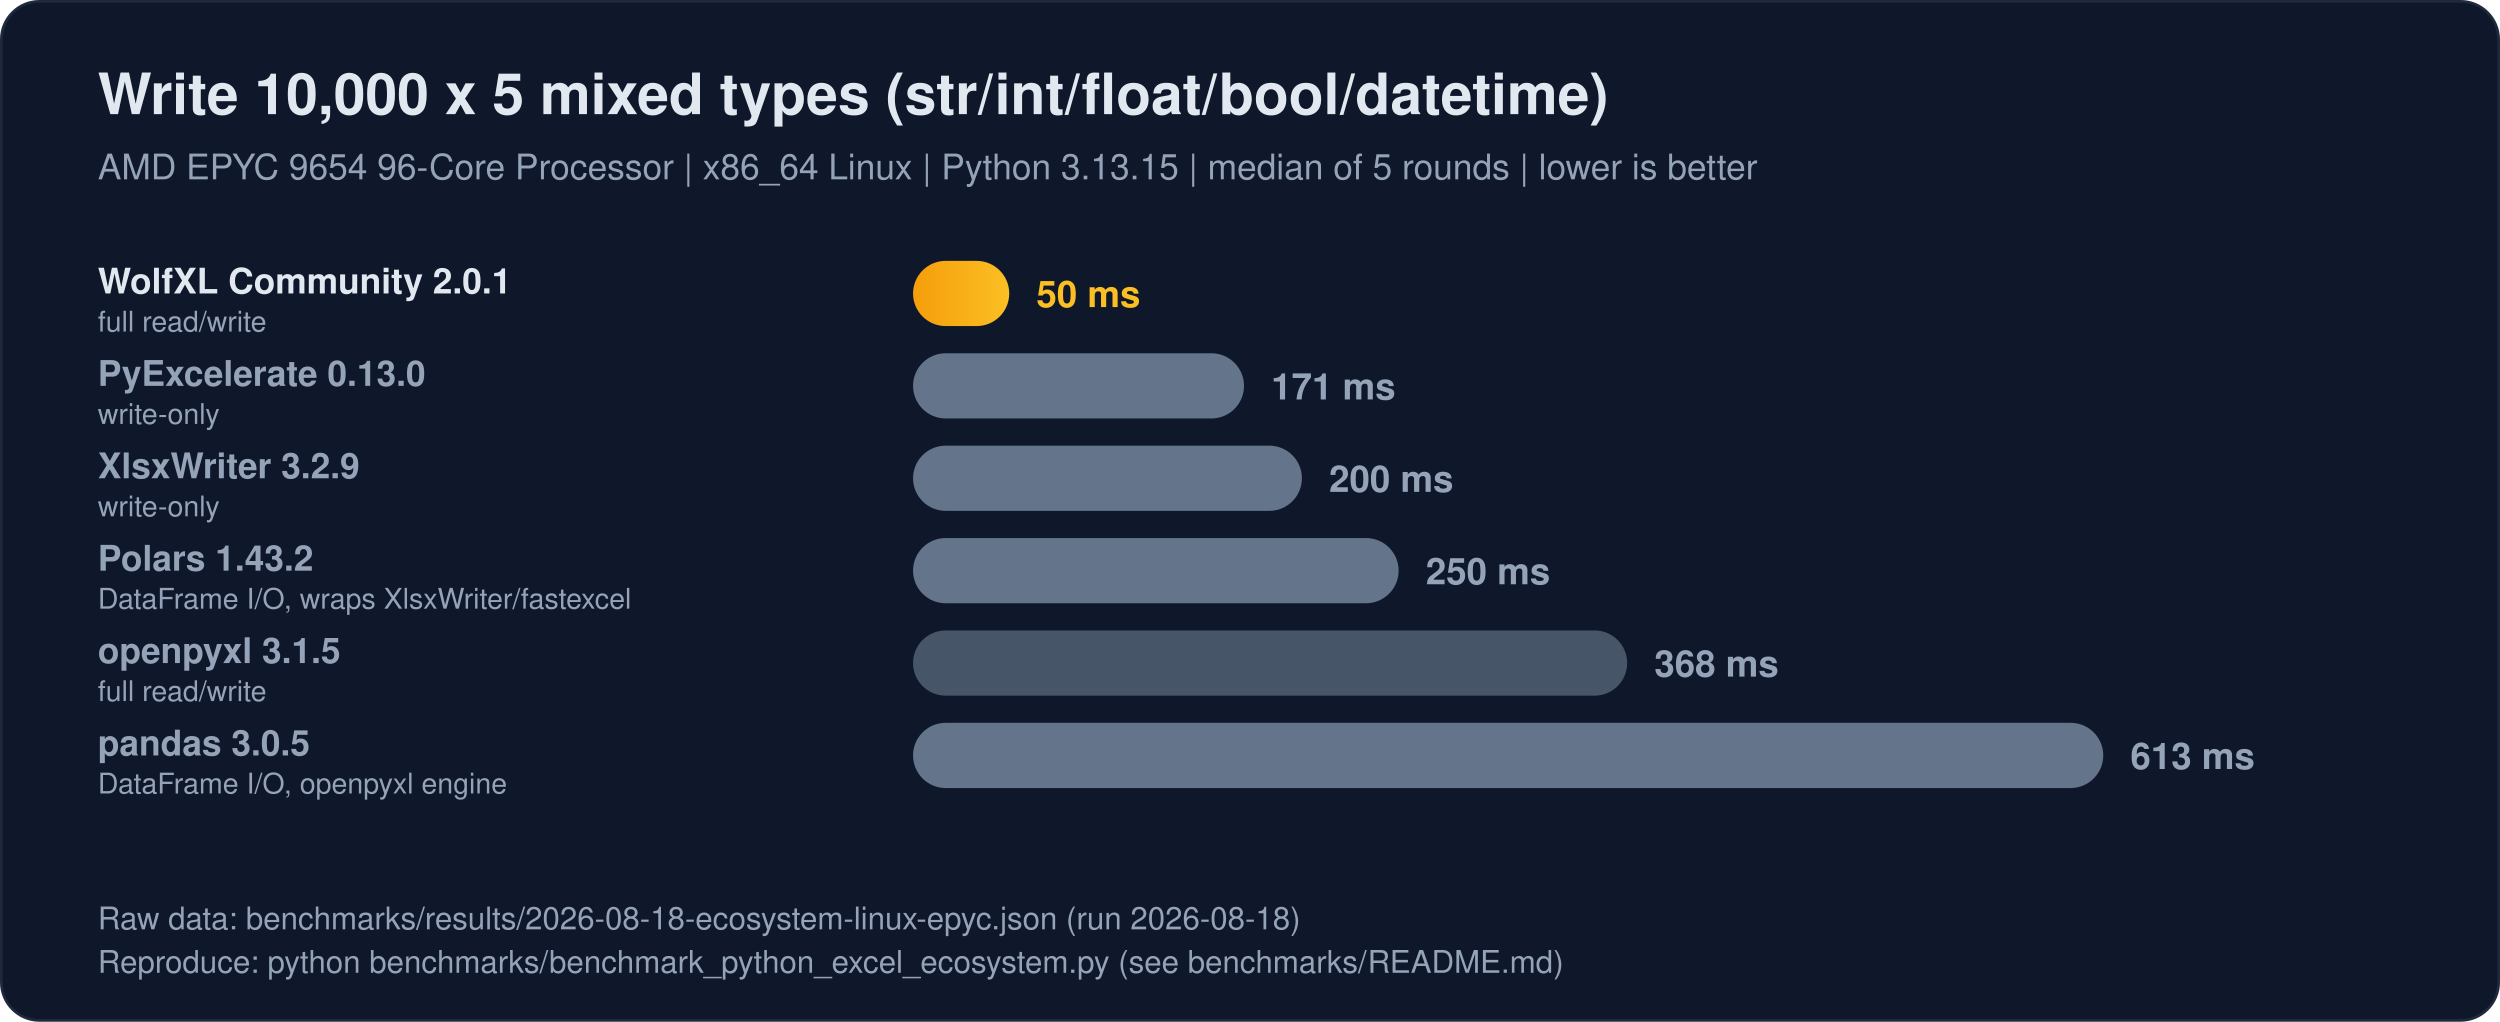
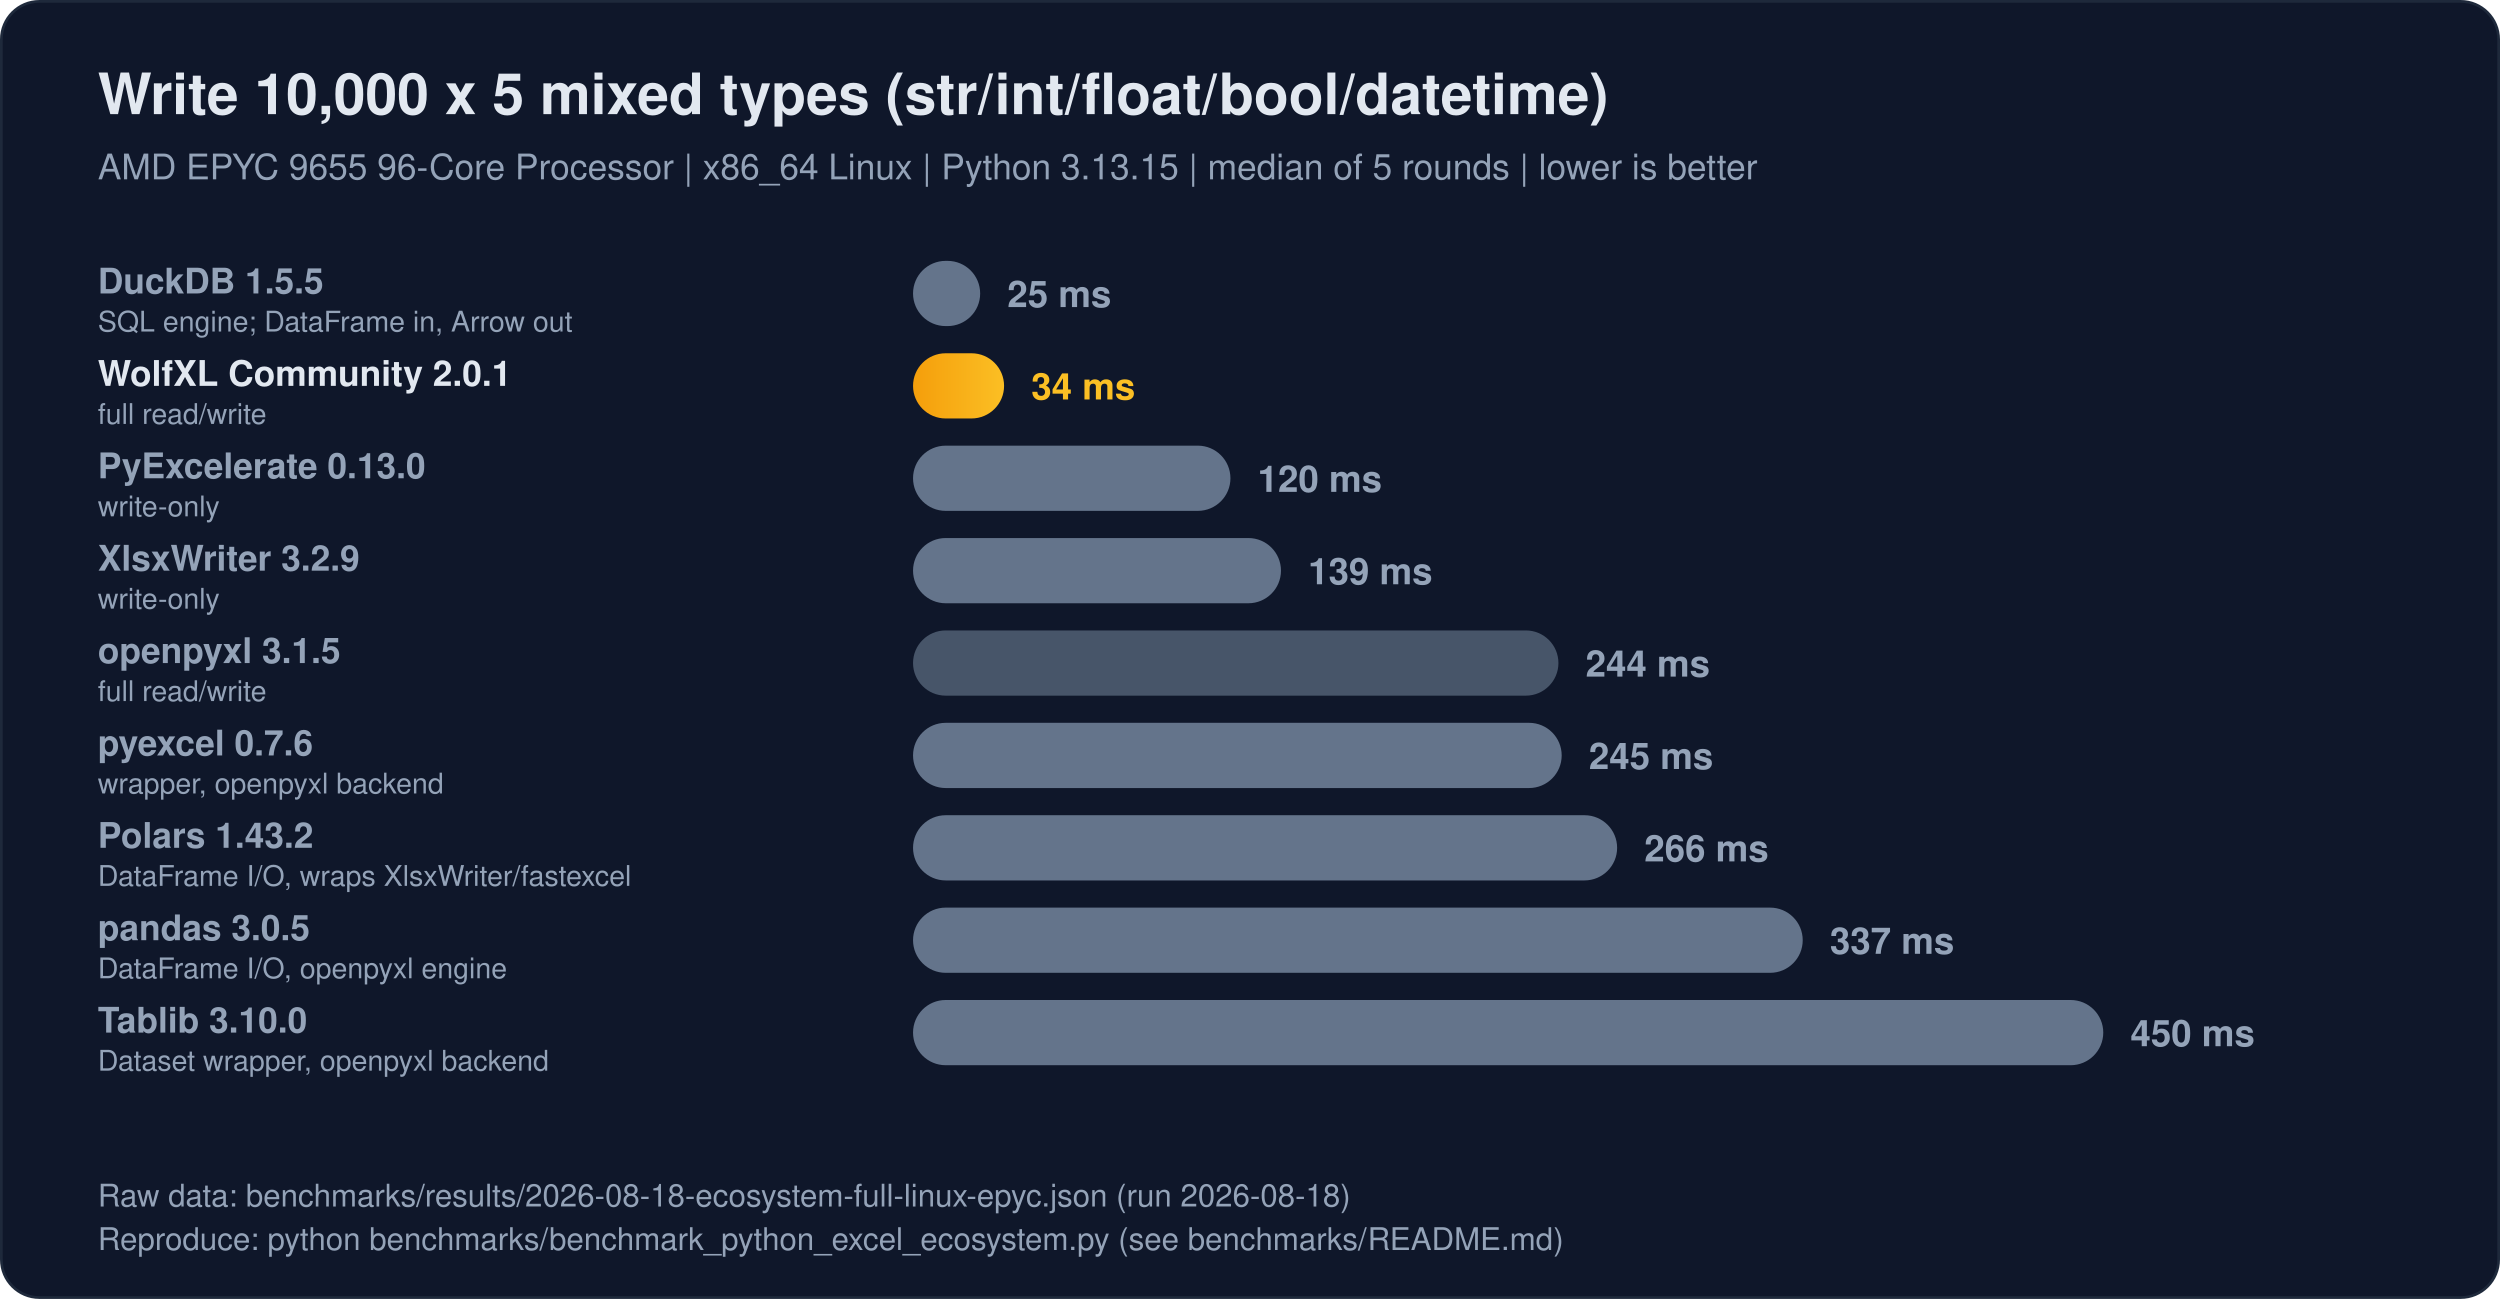
- <svg xmlns="http://www.w3.org/2000/svg" width="920" height="376" viewBox="0 0 920 376" role="img" aria-label="Write 10,000 x 5 mixed types (str/int/float/bool/datetime)">
+ <svg xmlns="http://www.w3.org/2000/svg" width="920" height="478" viewBox="0 0 920 478" role="img" aria-label="Write 10,000 x 5 mixed types (str/int/float/bool/datetime)">
  <defs>
    <linearGradient id="wolfxl" x1="0" y1="0" x2="1" y2="0">
      <stop offset="0" stop-color="#f59e0b" />
      <stop offset="1" stop-color="#fbbf24" />
    </linearGradient>
  </defs>
-   <rect x="0.5" y="0.5" width="919" height="375" rx="14" fill="#0f172a" stroke="#1e293b" />
+   <rect x="0.5" y="0.5" width="919" height="477" rx="14" fill="#0f172a" stroke="#1e293b" />
  <text x="36" y="42" font-family="-apple-system,'Segoe UI',Helvetica,Arial,sans-serif" font-size="21" font-weight="700" fill="#e2e8f0">Write 10,000 x 5 mixed types (str/int/float/bool/datetime)</text>
-   <text x="36" y="66" font-family="-apple-system,'Segoe UI',Helvetica,Arial,sans-serif" font-size="13" fill="#94a3b8">AMD EPYC 9654 96-Core Processor | x86_64 Linux | Python 3.13.15 | median of 5 rounds | lower is better</text>
-   <text x="36" y="108" font-family="-apple-system,'Segoe UI',Helvetica,Arial,sans-serif" font-size="13" font-weight="700" fill="#e2e8f0">WolfXL Community 2.0.1</text>
-   <text x="36" y="122" font-family="-apple-system,'Segoe UI',Helvetica,Arial,sans-serif" font-size="10.5" fill="#94a3b8">full read/write</text>
-   <rect x="336" y="96" width="35.4" height="24" rx="12.0" fill="url(#wolfxl)" />
-   <text x="381.4" y="113" font-family="-apple-system,'Segoe UI',Helvetica,Arial,sans-serif" font-size="13.5" font-weight="700" fill="#fbbf24">50 ms</text>
-   <text x="36" y="142" font-family="-apple-system,'Segoe UI',Helvetica,Arial,sans-serif" font-size="13" font-weight="600" fill="#94a3b8">PyExcelerate 0.13.0</text>
-   <text x="36" y="156" font-family="-apple-system,'Segoe UI',Helvetica,Arial,sans-serif" font-size="10.5" fill="#94a3b8">write-only</text>
-   <rect x="336" y="130" width="121.8" height="24" rx="12.0" fill="#64748b" />
-   <text x="467.8" y="147" font-family="-apple-system,'Segoe UI',Helvetica,Arial,sans-serif" font-size="13.5" font-weight="700" fill="#94a3b8">171 ms</text>
-   <text x="36" y="176" font-family="-apple-system,'Segoe UI',Helvetica,Arial,sans-serif" font-size="13" font-weight="600" fill="#94a3b8">XlsxWriter 3.2.9</text>
+   <text x="36" y="66" font-family="-apple-system,'Segoe UI',Helvetica,Arial,sans-serif" font-size="13" fill="#94a3b8">AMD EPYC 9655 96-Core Processor | x86_64 Linux | Python 3.13.15 | median of 5 rounds | lower is better</text>
+   <text x="36" y="108" font-family="-apple-system,'Segoe UI',Helvetica,Arial,sans-serif" font-size="13" font-weight="600" fill="#94a3b8">DuckDB 1.5.5</text>
+   <text x="36" y="122" font-family="-apple-system,'Segoe UI',Helvetica,Arial,sans-serif" font-size="10.5" fill="#94a3b8">SQL engine; DataFrame in, Arrow out</text>
+   <rect x="336" y="96" width="24.7" height="24" rx="12.0" fill="#64748b" />
+   <text x="370.7" y="113" font-family="-apple-system,'Segoe UI',Helvetica,Arial,sans-serif" font-size="13.5" font-weight="700" fill="#94a3b8">25 ms</text>
+   <text x="36" y="142" font-family="-apple-system,'Segoe UI',Helvetica,Arial,sans-serif" font-size="13" font-weight="700" fill="#e2e8f0">WolfXL Community 2.0.1</text>
+   <text x="36" y="156" font-family="-apple-system,'Segoe UI',Helvetica,Arial,sans-serif" font-size="10.5" fill="#94a3b8">full read/write</text>
+   <rect x="336" y="130" width="33.5" height="24" rx="12.0" fill="url(#wolfxl)" />
+   <text x="379.5" y="147" font-family="-apple-system,'Segoe UI',Helvetica,Arial,sans-serif" font-size="13.5" font-weight="700" fill="#fbbf24">34 ms</text>
+   <text x="36" y="176" font-family="-apple-system,'Segoe UI',Helvetica,Arial,sans-serif" font-size="13" font-weight="600" fill="#94a3b8">PyExcelerate 0.13.0</text>
  <text x="36" y="190" font-family="-apple-system,'Segoe UI',Helvetica,Arial,sans-serif" font-size="10.5" fill="#94a3b8">write-only</text>
-   <rect x="336" y="164" width="143.1" height="24" rx="12.0" fill="#64748b" />
-   <text x="489.1" y="181" font-family="-apple-system,'Segoe UI',Helvetica,Arial,sans-serif" font-size="13.5" font-weight="700" fill="#94a3b8">200 ms</text>
-   <text x="36" y="210" font-family="-apple-system,'Segoe UI',Helvetica,Arial,sans-serif" font-size="13" font-weight="600" fill="#94a3b8">Polars 1.43.2</text>
-   <text x="36" y="224" font-family="-apple-system,'Segoe UI',Helvetica,Arial,sans-serif" font-size="10.5" fill="#94a3b8">DataFrame I/O, wraps XlsxWriter/fastexcel</text>
-   <rect x="336" y="198" width="178.7" height="24" rx="12.0" fill="#64748b" />
-   <text x="524.7" y="215" font-family="-apple-system,'Segoe UI',Helvetica,Arial,sans-serif" font-size="13.5" font-weight="700" fill="#94a3b8">250 ms</text>
+   <rect x="336" y="164" width="116.8" height="24" rx="12.0" fill="#64748b" />
+   <text x="462.8" y="181" font-family="-apple-system,'Segoe UI',Helvetica,Arial,sans-serif" font-size="13.5" font-weight="700" fill="#94a3b8">120 ms</text>
+   <text x="36" y="210" font-family="-apple-system,'Segoe UI',Helvetica,Arial,sans-serif" font-size="13" font-weight="600" fill="#94a3b8">XlsxWriter 3.2.9</text>
+   <text x="36" y="224" font-family="-apple-system,'Segoe UI',Helvetica,Arial,sans-serif" font-size="10.5" fill="#94a3b8">write-only</text>
+   <rect x="336" y="198" width="135.4" height="24" rx="12.0" fill="#64748b" />
+   <text x="481.4" y="215" font-family="-apple-system,'Segoe UI',Helvetica,Arial,sans-serif" font-size="13.5" font-weight="700" fill="#94a3b8">139 ms</text>
  <text x="36" y="244" font-family="-apple-system,'Segoe UI',Helvetica,Arial,sans-serif" font-size="13" font-weight="600" fill="#94a3b8">openpyxl 3.1.5</text>
  <text x="36" y="258" font-family="-apple-system,'Segoe UI',Helvetica,Arial,sans-serif" font-size="10.5" fill="#94a3b8">full read/write</text>
-   <rect x="336" y="232" width="262.8" height="24" rx="12.0" fill="#475569" />
-   <text x="608.8" y="249" font-family="-apple-system,'Segoe UI',Helvetica,Arial,sans-serif" font-size="13.5" font-weight="700" fill="#94a3b8">368 ms</text>
-   <text x="36" y="278" font-family="-apple-system,'Segoe UI',Helvetica,Arial,sans-serif" font-size="13" font-weight="600" fill="#94a3b8">pandas 3.0.5</text>
-   <text x="36" y="292" font-family="-apple-system,'Segoe UI',Helvetica,Arial,sans-serif" font-size="10.5" fill="#94a3b8">DataFrame I/O, openpyxl engine</text>
-   <rect x="336" y="266" width="438.0" height="24" rx="12.0" fill="#64748b" />
-   <text x="784.0" y="283" font-family="-apple-system,'Segoe UI',Helvetica,Arial,sans-serif" font-size="13.5" font-weight="700" fill="#94a3b8">613 ms</text>
-   <text x="36" y="342" font-family="-apple-system,'Segoe UI',Helvetica,Arial,sans-serif" font-size="11.5" fill="#94a3b8">Raw data: benchmarks/results/2026-08-18-ecosystem-linux-epyc.json (run 2026-08-18)</text>
-   <text x="36" y="358" font-family="-apple-system,'Segoe UI',Helvetica,Arial,sans-serif" font-size="11.5" fill="#94a3b8">Reproduce: python benchmarks/benchmark_python_excel_ecosystem.py (see benchmarks/README.md)</text>
+   <rect x="336" y="232" width="237.5" height="24" rx="12.0" fill="#475569" />
+   <text x="583.5" y="249" font-family="-apple-system,'Segoe UI',Helvetica,Arial,sans-serif" font-size="13.5" font-weight="700" fill="#94a3b8">244 ms</text>
+   <text x="36" y="278" font-family="-apple-system,'Segoe UI',Helvetica,Arial,sans-serif" font-size="13" font-weight="600" fill="#94a3b8">pyexcel 0.7.6</text>
+   <text x="36" y="292" font-family="-apple-system,'Segoe UI',Helvetica,Arial,sans-serif" font-size="10.5" fill="#94a3b8">wrapper, openpyxl backend</text>
+   <rect x="336" y="266" width="238.7" height="24" rx="12.0" fill="#64748b" />
+   <text x="584.7" y="283" font-family="-apple-system,'Segoe UI',Helvetica,Arial,sans-serif" font-size="13.5" font-weight="700" fill="#94a3b8">245 ms</text>
+   <text x="36" y="312" font-family="-apple-system,'Segoe UI',Helvetica,Arial,sans-serif" font-size="13" font-weight="600" fill="#94a3b8">Polars 1.43.2</text>
+   <text x="36" y="326" font-family="-apple-system,'Segoe UI',Helvetica,Arial,sans-serif" font-size="10.5" fill="#94a3b8">DataFrame I/O, wraps XlsxWriter/fastexcel</text>
+   <rect x="336" y="300" width="259.1" height="24" rx="12.0" fill="#64748b" />
+   <text x="605.1" y="317" font-family="-apple-system,'Segoe UI',Helvetica,Arial,sans-serif" font-size="13.5" font-weight="700" fill="#94a3b8">266 ms</text>
+   <text x="36" y="346" font-family="-apple-system,'Segoe UI',Helvetica,Arial,sans-serif" font-size="13" font-weight="600" fill="#94a3b8">pandas 3.0.5</text>
+   <text x="36" y="360" font-family="-apple-system,'Segoe UI',Helvetica,Arial,sans-serif" font-size="10.5" fill="#94a3b8">DataFrame I/O, openpyxl engine</text>
+   <rect x="336" y="334" width="327.4" height="24" rx="12.0" fill="#64748b" />
+   <text x="673.4" y="351" font-family="-apple-system,'Segoe UI',Helvetica,Arial,sans-serif" font-size="13.5" font-weight="700" fill="#94a3b8">337 ms</text>
+   <text x="36" y="380" font-family="-apple-system,'Segoe UI',Helvetica,Arial,sans-serif" font-size="13" font-weight="600" fill="#94a3b8">Tablib 3.10.0</text>
+   <text x="36" y="394" font-family="-apple-system,'Segoe UI',Helvetica,Arial,sans-serif" font-size="10.5" fill="#94a3b8">Dataset wrapper, openpyxl backend</text>
+   <rect x="336" y="368" width="438.0" height="24" rx="12.0" fill="#64748b" />
+   <text x="784.0" y="385" font-family="-apple-system,'Segoe UI',Helvetica,Arial,sans-serif" font-size="13.5" font-weight="700" fill="#94a3b8">450 ms</text>
+   <text x="36" y="444" font-family="-apple-system,'Segoe UI',Helvetica,Arial,sans-serif" font-size="11.5" fill="#94a3b8">Raw data: benchmarks/results/2026-08-18-ecosystem-full-linux-epyc.json (run 2026-08-18)</text>
+   <text x="36" y="460" font-family="-apple-system,'Segoe UI',Helvetica,Arial,sans-serif" font-size="11.5" fill="#94a3b8">Reproduce: python benchmarks/benchmark_python_excel_ecosystem.py (see benchmarks/README.md)</text>
</svg>
